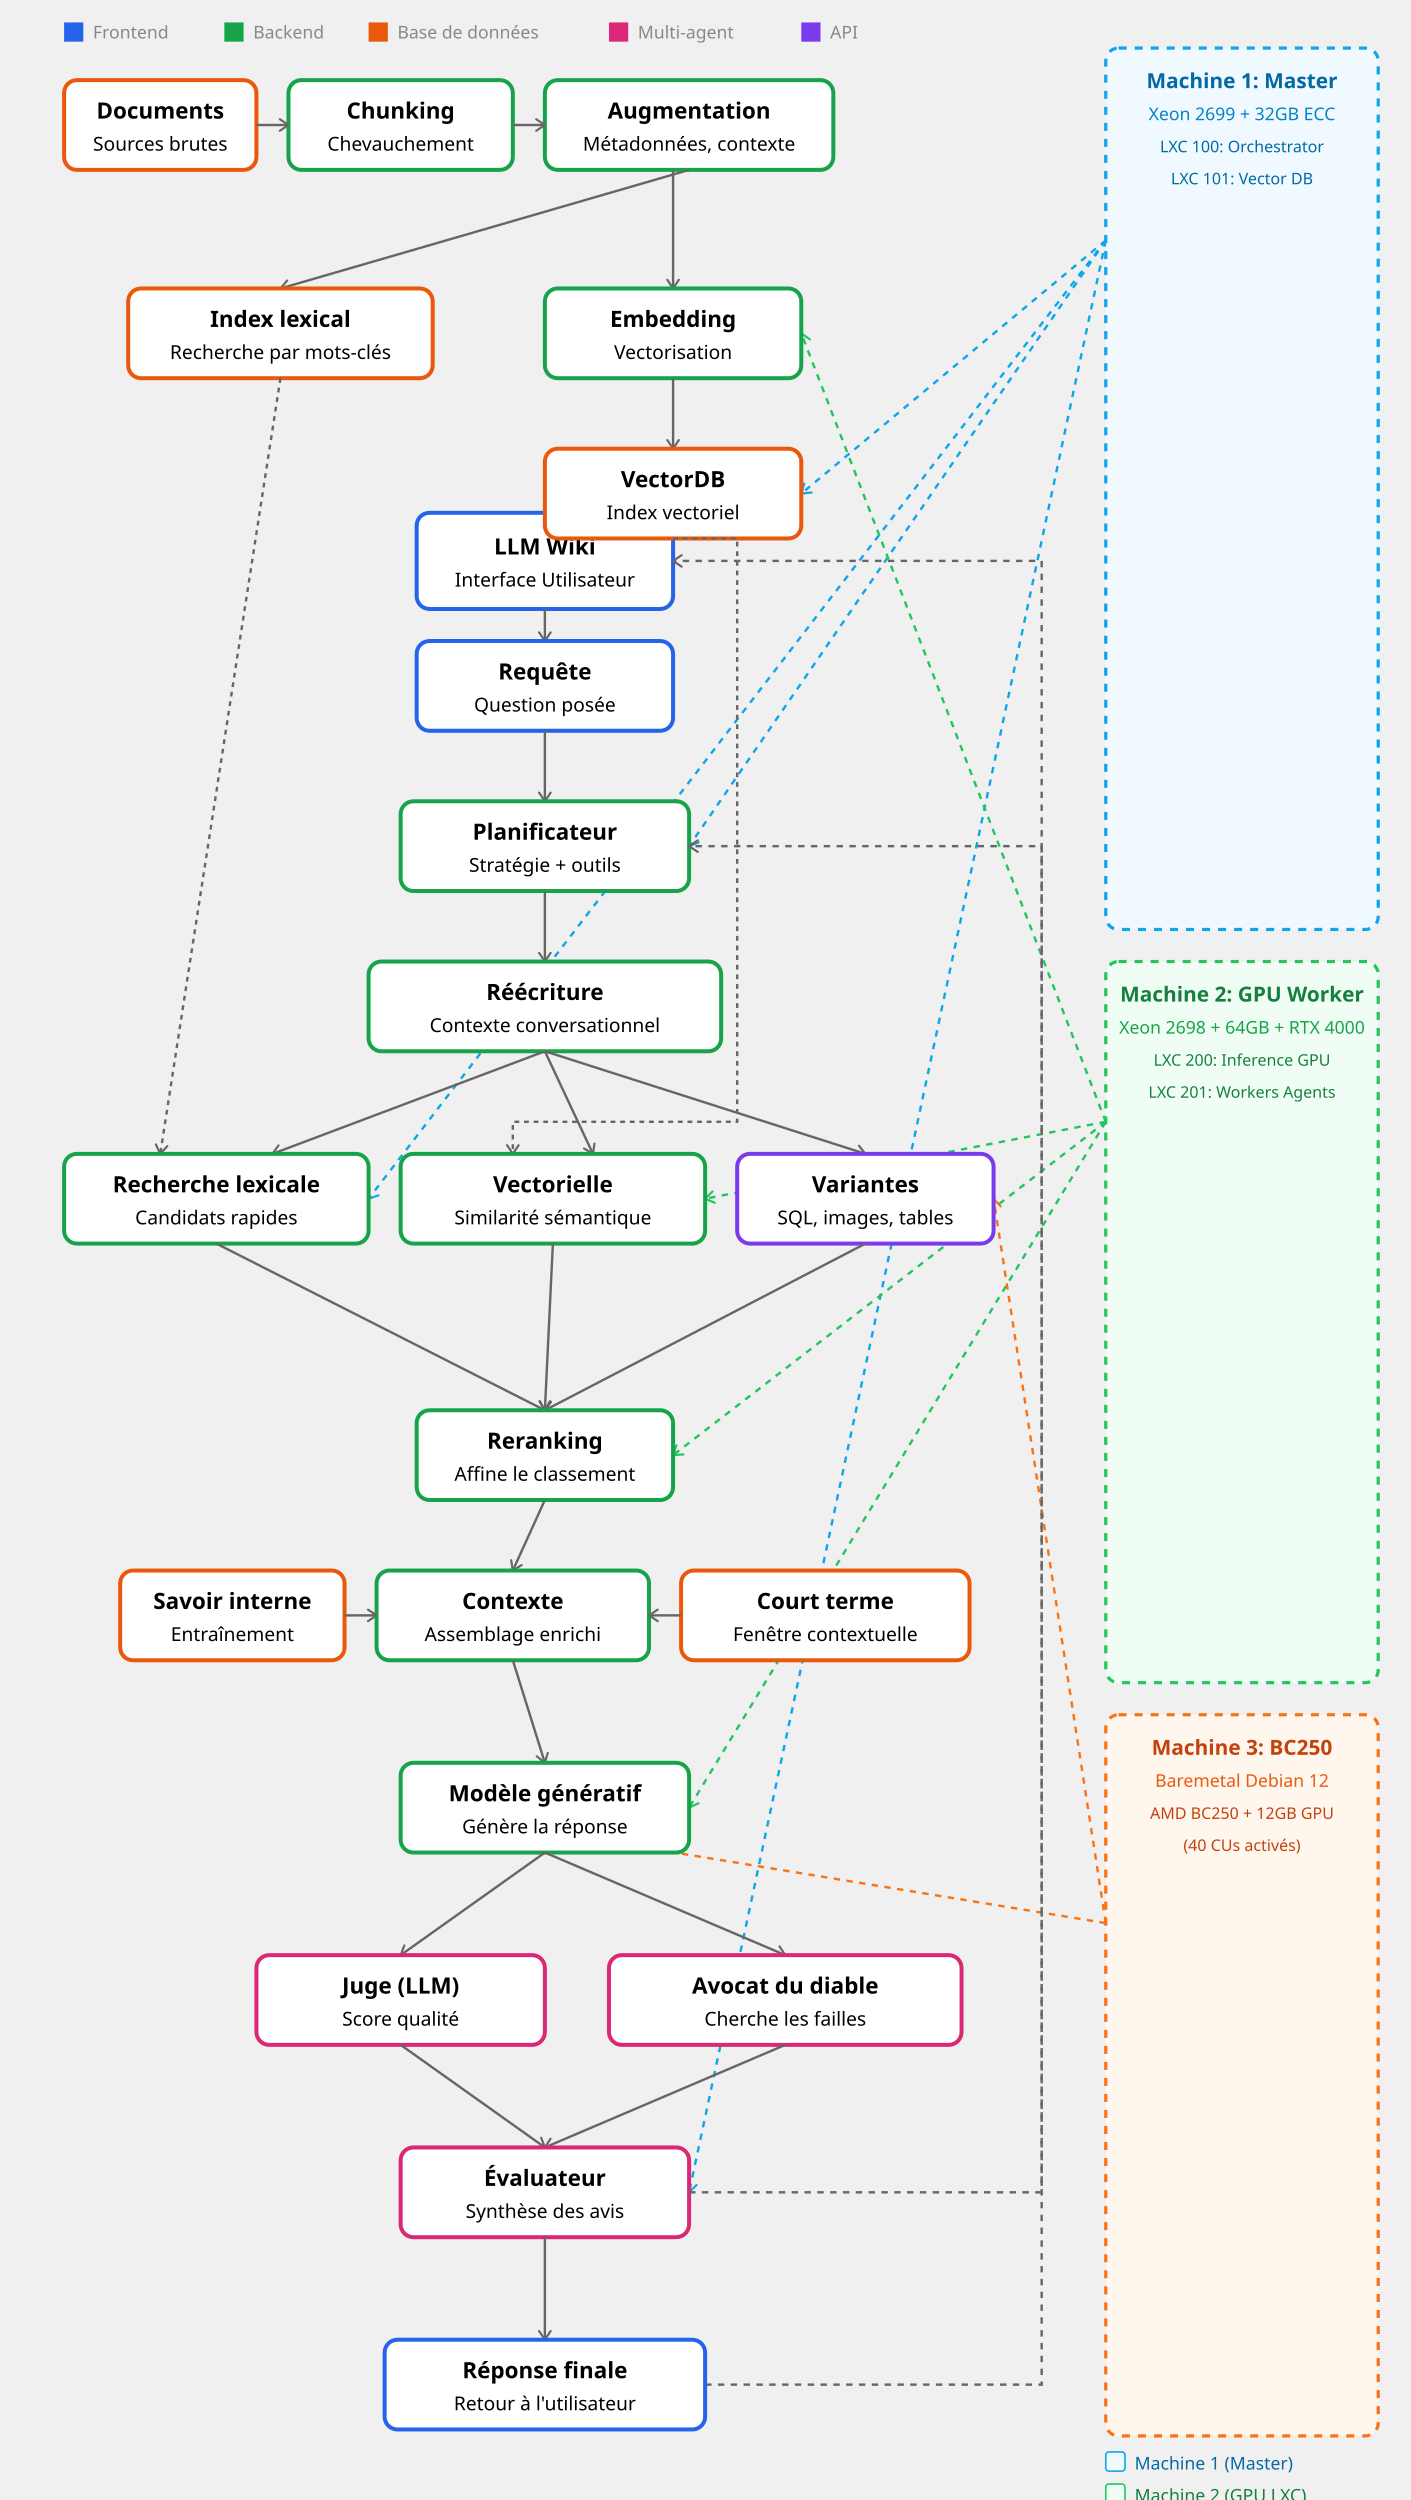
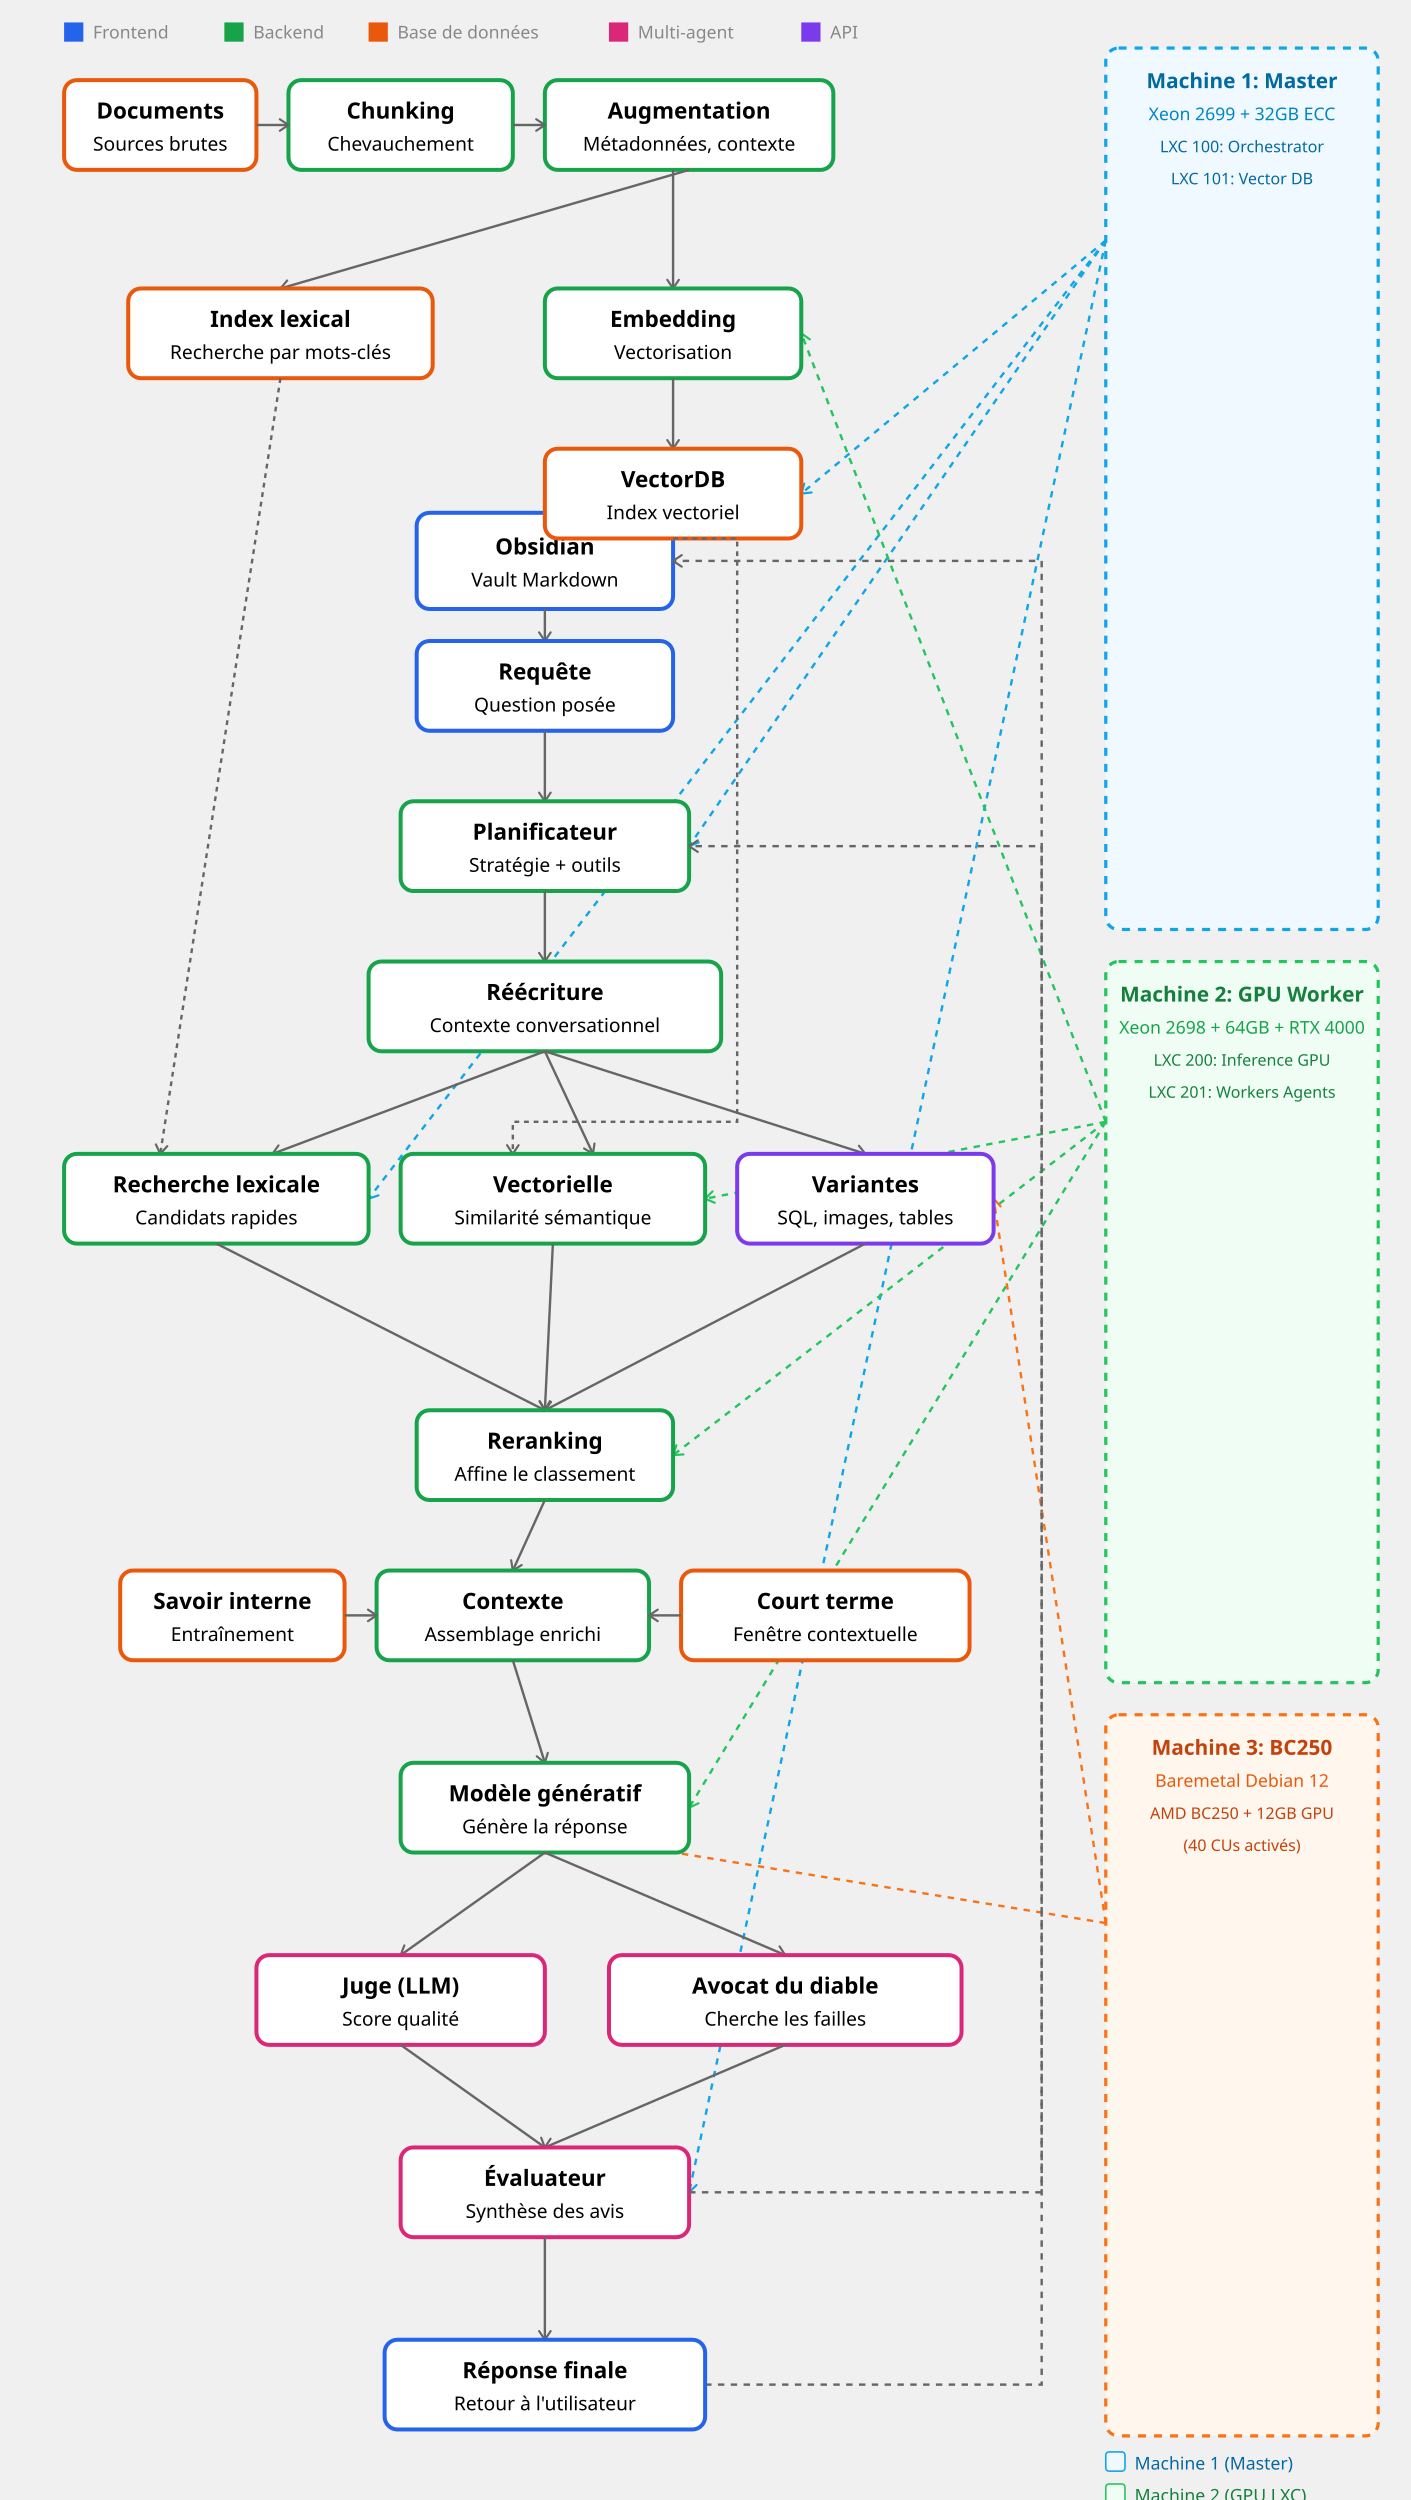
<svg xmlns="http://www.w3.org/2000/svg" width="100%" viewBox="0 0 880 1560" role="img">
  <defs>
    <marker id="arrow" viewBox="0 0 10 10" refX="8" refY="5" markerWidth="6" markerHeight="6" orient="auto-start-reverse">
      <path d="M2 1L8 5L2 9" fill="none" stroke="#666666" stroke-width="1.5" stroke-linecap="round" stroke-linejoin="round" />
    </marker>
    <marker id="arrow-blue" viewBox="0 0 10 10" refX="8" refY="5" markerWidth="6" markerHeight="6" orient="auto-start-reverse">
      <path d="M2 1L8 5L2 9" fill="none" stroke="#0ea5e9" stroke-width="1.5" stroke-linecap="round" stroke-linejoin="round" />
    </marker>
    <marker id="arrow-green" viewBox="0 0 10 10" refX="8" refY="5" markerWidth="6" markerHeight="6" orient="auto-start-reverse">
      <path d="M2 1L8 5L2 9" fill="none" stroke="#22c55e" stroke-width="1.5" stroke-linecap="round" stroke-linejoin="round" />
    </marker>
    <marker id="arrow-orange" viewBox="0 0 10 10" refX="8" refY="5" markerWidth="6" markerHeight="6" orient="auto-start-reverse">
      <path d="M2 1L8 5L2 9" fill="none" stroke="#f97316" stroke-width="1.5" stroke-linecap="round" stroke-linejoin="round" />
    </marker>
  </defs>
-   <g id="frontend-llm-wiki">
+   <g id="frontend-obsidian">
    <rect x="260" y="320" width="160" height="60" rx="8" fill="#ffffff" stroke="#2563eb" stroke-width="2.5" />
-     <text x="340" y="346" text-anchor="middle" font-size="14" font-weight="bold" fill="#000000" font-family="system-ui, sans-serif">LLM Wiki</text>
-     <text x="340" y="366" text-anchor="middle" font-size="12" fill="#000000" font-family="system-ui, sans-serif">Interface Utilisateur</text>
+     <text x="340" y="346" text-anchor="middle" font-size="14" font-weight="bold" fill="#000000" font-family="system-ui, sans-serif">Obsidian</text>
+     <text x="340" y="366" text-anchor="middle" font-size="12" fill="#000000" font-family="system-ui, sans-serif">Vault Markdown</text>
    <line x1="340" y1="380" x2="340" y2="400" stroke="#666666" stroke-width="1.5" marker-end="url(#arrow)" />
    <path d="M440 1488 L650 1488 L650 350 L420 350" fill="none" stroke="#666666" stroke-width="1.5" stroke-dasharray="4 4" marker-end="url(#arrow)" />
  </g>
  <g id="cluster-mapping">
    <rect x="690" y="30" width="170" height="550" fill="#f0f9ff" stroke="#0ea5e9" stroke-width="2" rx="8" stroke-dasharray="5,5" />
    <text x="775" y="55" text-anchor="middle" font-family="system-ui, sans-serif" font-size="13" font-weight="bold" fill="#0369a1">Machine 1: Master</text>
    <text x="775" y="75" text-anchor="middle" font-family="system-ui, sans-serif" font-size="11" fill="#0284c7">Xeon 2699 + 32GB ECC</text>
    <text x="775" y="95" text-anchor="middle" font-family="system-ui, sans-serif" font-size="10" fill="#0369a1">LXC 100: Orchestrator</text>
    <text x="775" y="115" text-anchor="middle" font-family="system-ui, sans-serif" font-size="10" fill="#0369a1">LXC 101: Vector DB</text>
    <rect x="690" y="600" width="170" height="450" fill="#f0fdf4" stroke="#22c55e" stroke-width="2" rx="8" stroke-dasharray="5,5" />
    <text x="775" y="625" text-anchor="middle" font-family="system-ui, sans-serif" font-size="13" font-weight="bold" fill="#15803d">Machine 2: GPU Worker</text>
    <text x="775" y="645" text-anchor="middle" font-family="system-ui, sans-serif" font-size="11" fill="#16a34a">Xeon 2698 + 64GB + RTX 4000</text>
    <text x="775" y="665" text-anchor="middle" font-family="system-ui, sans-serif" font-size="10" fill="#15803d">LXC 200: Inference GPU</text>
    <text x="775" y="685" text-anchor="middle" font-family="system-ui, sans-serif" font-size="10" fill="#15803d">LXC 201: Workers Agents</text>
    <rect x="690" y="1070" width="170" height="450" fill="#fff7ed" stroke="#f97316" stroke-width="2" rx="8" stroke-dasharray="5,5" />
    <text x="775" y="1095" text-anchor="middle" font-family="system-ui, sans-serif" font-size="13" font-weight="bold" fill="#c2410c">Machine 3: BC250</text>
    <text x="775" y="1115" text-anchor="middle" font-family="system-ui, sans-serif" font-size="11" fill="#ea580c">Baremetal Debian 12</text>
    <text x="775" y="1135" text-anchor="middle" font-family="system-ui, sans-serif" font-size="10" fill="#c2410c">AMD BC250 + 12GB GPU</text>
    <text x="775" y="1155" text-anchor="middle" font-family="system-ui, sans-serif" font-size="10" fill="#c2410c">(40 CUs activés)</text>
    <line x1="690" y1="150" x2="500" y2="308" stroke="#0ea5e9" stroke-width="1.5" stroke-dasharray="4,4" marker-end="url(#arrow-blue)" />
    <line x1="690" y1="150" x2="430" y2="528" stroke="#0ea5e9" stroke-width="1.5" stroke-dasharray="4,4" marker-end="url(#arrow-blue)" />
    <line x1="690" y1="150" x2="230" y2="748" stroke="#0ea5e9" stroke-width="1.5" stroke-dasharray="4,4" marker-end="url(#arrow-blue)" />
    <line x1="690" y1="150" x2="430" y2="1368" stroke="#0ea5e9" stroke-width="1.5" stroke-dasharray="4,4" marker-end="url(#arrow-blue)" />
    <line x1="690" y1="700" x2="500" y2="208" stroke="#22c55e" stroke-width="1.5" stroke-dasharray="4,4" marker-end="url(#arrow-green)" />
    <line x1="690" y1="700" x2="440" y2="748" stroke="#22c55e" stroke-width="1.5" stroke-dasharray="4,4" marker-end="url(#arrow-green)" />
    <line x1="690" y1="700" x2="420" y2="908" stroke="#22c55e" stroke-width="1.5" stroke-dasharray="4,4" marker-end="url(#arrow-green)" />
    <line x1="690" y1="700" x2="430" y2="1128" stroke="#22c55e" stroke-width="1.5" stroke-dasharray="4,4" marker-end="url(#arrow-green)" />
    <line x1="690" y1="1200" x2="620" y2="748" stroke="#f97316" stroke-width="1.5" stroke-dasharray="4,4" marker-end="url(#arrow-orange)" />
    <line x1="690" y1="1200" x2="250" y2="1128" stroke="#f97316" stroke-width="1.5" stroke-dasharray="4,4" marker-end="url(#arrow-orange)" />
    <g transform="translate(690, 1530)">
      <rect x="0" y="0" width="12" height="12" fill="#f0f9ff" stroke="#0ea5e9" rx="2" />
      <text x="18" y="11" font-family="system-ui, sans-serif" font-size="11" fill="#0369a1">Machine 1 (Master)</text>
      <rect x="0" y="20" width="12" height="12" fill="#f0fdf4" stroke="#22c55e" rx="2" />
      <text x="18" y="31" font-family="system-ui, sans-serif" font-size="11" fill="#15803d">Machine 2 (GPU LXC)</text>
      <rect x="0" y="40" width="12" height="12" fill="#fff7ed" stroke="#f97316" rx="2" />
      <text x="18" y="51" font-family="system-ui, sans-serif" font-size="11" fill="#c2410c">Machine 3 (BC250)</text>
    </g>
  </g>
  <rect x="40" y="14" width="12" height="12" fill="#2563eb" />
  <text x="58" y="24" font-size="11" fill="#888888" font-family="system-ui, sans-serif">Frontend</text>
  <rect x="140" y="14" width="12" height="12" fill="#16a34a" />
  <text x="158" y="24" font-size="11" fill="#888888" font-family="system-ui, sans-serif">Backend</text>
  <rect x="230" y="14" width="12" height="12" fill="#ea580c" />
  <text x="248" y="24" font-size="11" fill="#888888" font-family="system-ui, sans-serif">Base de données</text>
  <rect x="380" y="14" width="12" height="12" fill="#db2777" />
  <text x="398" y="24" font-size="11" fill="#888888" font-family="system-ui, sans-serif">Multi-agent</text>
  <rect x="500" y="14" width="12" height="12" fill="#7c3aed" />
  <text x="518" y="24" font-size="11" fill="#888888" font-family="system-ui, sans-serif">API</text>
  <rect x="40" y="50" width="120" height="56" rx="8" fill="#ffffff" stroke="#ea580c" stroke-width="2.5" />
  <text x="100" y="74" text-anchor="middle" font-size="14" font-weight="bold" fill="#000000" font-family="system-ui, sans-serif">Documents</text>
  <text x="100" y="94" text-anchor="middle" font-size="12" fill="#000000" font-family="system-ui, sans-serif">Sources brutes</text>
  <rect x="180" y="50" width="140" height="56" rx="8" fill="#ffffff" stroke="#16a34a" stroke-width="2.5" />
  <text x="250" y="74" text-anchor="middle" font-size="14" font-weight="bold" fill="#000000" font-family="system-ui, sans-serif">Chunking</text>
  <text x="250" y="94" text-anchor="middle" font-size="12" fill="#000000" font-family="system-ui, sans-serif">Chevauchement</text>
  <rect x="340" y="50" width="180" height="56" rx="8" fill="#ffffff" stroke="#16a34a" stroke-width="2.5" />
  <text x="430" y="74" text-anchor="middle" font-size="14" font-weight="bold" fill="#000000" font-family="system-ui, sans-serif">Augmentation</text>
  <text x="430" y="94" text-anchor="middle" font-size="12" fill="#000000" font-family="system-ui, sans-serif">Métadonnées, contexte</text>
  <line x1="160" y1="78" x2="180" y2="78" stroke="#666666" stroke-width="1.5" marker-end="url(#arrow)" />
  <line x1="320" y1="78" x2="340" y2="78" stroke="#666666" stroke-width="1.5" marker-end="url(#arrow)" />
  <line x1="430" y1="106" x2="175" y2="180" stroke="#666666" stroke-width="1.5" marker-end="url(#arrow)" />
  <line x1="420" y1="106" x2="420" y2="180" stroke="#666666" stroke-width="1.5" marker-end="url(#arrow)" />
  <rect x="80" y="180" width="190" height="56" rx="8" fill="#ffffff" stroke="#ea580c" stroke-width="2.5" />
  <text x="175" y="204" text-anchor="middle" font-size="14" font-weight="bold" fill="#000000" font-family="system-ui, sans-serif">Index lexical</text>
  <text x="175" y="224" text-anchor="middle" font-size="12" fill="#000000" font-family="system-ui, sans-serif">Recherche par mots-clés</text>
  <rect x="340" y="180" width="160" height="56" rx="8" fill="#ffffff" stroke="#16a34a" stroke-width="2.5" />
  <text x="420" y="204" text-anchor="middle" font-size="14" font-weight="bold" fill="#000000" font-family="system-ui, sans-serif">Embedding</text>
  <text x="420" y="224" text-anchor="middle" font-size="12" fill="#000000" font-family="system-ui, sans-serif">Vectorisation</text>
  <line x1="420" y1="236" x2="420" y2="280" stroke="#666666" stroke-width="1.5" marker-end="url(#arrow)" />
  <rect x="340" y="280" width="160" height="56" rx="8" fill="#ffffff" stroke="#ea580c" stroke-width="2.5" />
  <text x="420" y="304" text-anchor="middle" font-size="14" font-weight="bold" fill="#000000" font-family="system-ui, sans-serif">VectorDB</text>
  <text x="420" y="324" text-anchor="middle" font-size="12" fill="#000000" font-family="system-ui, sans-serif">Index vectoriel</text>
  <line x1="175" y1="236" x2="100" y2="720" stroke="#666666" stroke-width="1.5" stroke-dasharray="3 3" marker-end="url(#arrow)" />
  <path d="M420 336 L460 336 L460 700 L320 700 L320 720" fill="none" stroke="#666666" stroke-width="1.5" stroke-dasharray="3 3" marker-end="url(#arrow)" />
  <rect x="260" y="400" width="160" height="56" rx="8" fill="#ffffff" stroke="#2563eb" stroke-width="2.5" />
  <text x="340" y="424" text-anchor="middle" font-size="14" font-weight="bold" fill="#000000" font-family="system-ui, sans-serif">Requête</text>
  <text x="340" y="444" text-anchor="middle" font-size="12" fill="#000000" font-family="system-ui, sans-serif">Question posée</text>
  <line x1="340" y1="456" x2="340" y2="500" stroke="#666666" stroke-width="1.5" marker-end="url(#arrow)" />
  <rect x="250" y="500" width="180" height="56" rx="8" fill="#ffffff" stroke="#16a34a" stroke-width="2.5" />
  <text x="340" y="524" text-anchor="middle" font-size="14" font-weight="bold" fill="#000000" font-family="system-ui, sans-serif">Planificateur</text>
  <text x="340" y="544" text-anchor="middle" font-size="12" fill="#000000" font-family="system-ui, sans-serif">Stratégie + outils</text>
  <line x1="340" y1="556" x2="340" y2="600" stroke="#666666" stroke-width="1.5" marker-end="url(#arrow)" />
  <rect x="230" y="600" width="220" height="56" rx="8" fill="#ffffff" stroke="#16a34a" stroke-width="2.5" />
  <text x="340" y="624" text-anchor="middle" font-size="14" font-weight="bold" fill="#000000" font-family="system-ui, sans-serif">Réécriture</text>
  <text x="340" y="644" text-anchor="middle" font-size="12" fill="#000000" font-family="system-ui, sans-serif">Contexte conversationnel</text>
  <line x1="340" y1="656" x2="170" y2="720" stroke="#666666" stroke-width="1.5" marker-end="url(#arrow)" />
  <line x1="340" y1="656" x2="370" y2="720" stroke="#666666" stroke-width="1.5" marker-end="url(#arrow)" />
  <line x1="340" y1="656" x2="540" y2="720" stroke="#666666" stroke-width="1.5" marker-end="url(#arrow)" />
  <rect x="40" y="720" width="190" height="56" rx="8" fill="#ffffff" stroke="#16a34a" stroke-width="2.5" />
  <text x="135" y="744" text-anchor="middle" font-size="14" font-weight="bold" fill="#000000" font-family="system-ui, sans-serif">Recherche lexicale</text>
  <text x="135" y="764" text-anchor="middle" font-size="12" fill="#000000" font-family="system-ui, sans-serif">Candidats rapides</text>
  <rect x="250" y="720" width="190" height="56" rx="8" fill="#ffffff" stroke="#16a34a" stroke-width="2.5" />
  <text x="345" y="744" text-anchor="middle" font-size="14" font-weight="bold" fill="#000000" font-family="system-ui, sans-serif">Vectorielle</text>
  <text x="345" y="764" text-anchor="middle" font-size="12" fill="#000000" font-family="system-ui, sans-serif">Similarité sémantique</text>
  <rect x="460" y="720" width="160" height="56" rx="8" fill="#ffffff" stroke="#7c3aed" stroke-width="2.5" />
  <text x="540" y="744" text-anchor="middle" font-size="14" font-weight="bold" fill="#000000" font-family="system-ui, sans-serif">Variantes</text>
  <text x="540" y="764" text-anchor="middle" font-size="12" fill="#000000" font-family="system-ui, sans-serif">SQL, images, tables</text>
  <line x1="135" y1="776" x2="340" y2="880" stroke="#666666" stroke-width="1.5" marker-end="url(#arrow)" />
  <line x1="345" y1="776" x2="340" y2="880" stroke="#666666" stroke-width="1.5" marker-end="url(#arrow)" />
  <line x1="540" y1="776" x2="340" y2="880" stroke="#666666" stroke-width="1.5" marker-end="url(#arrow)" />
  <rect x="260" y="880" width="160" height="56" rx="8" fill="#ffffff" stroke="#16a34a" stroke-width="2.5" />
  <text x="340" y="904" text-anchor="middle" font-size="14" font-weight="bold" fill="#000000" font-family="system-ui, sans-serif">Reranking</text>
  <text x="340" y="924" text-anchor="middle" font-size="12" fill="#000000" font-family="system-ui, sans-serif">Affine le classement</text>
  <line x1="340" y1="936" x2="320" y2="980" stroke="#666666" stroke-width="1.5" marker-end="url(#arrow)" />
  <rect x="75" y="980" width="140" height="56" rx="8" fill="#ffffff" stroke="#ea580c" stroke-width="2.5" />
  <text x="145" y="1004" text-anchor="middle" font-size="14" font-weight="bold" fill="#000000" font-family="system-ui, sans-serif">Savoir interne</text>
  <text x="145" y="1024" text-anchor="middle" font-size="12" fill="#000000" font-family="system-ui, sans-serif">Entraînement</text>
  <rect x="235" y="980" width="170" height="56" rx="8" fill="#ffffff" stroke="#16a34a" stroke-width="2.5" />
  <text x="320" y="1004" text-anchor="middle" font-size="14" font-weight="bold" fill="#000000" font-family="system-ui, sans-serif">Contexte</text>
  <text x="320" y="1024" text-anchor="middle" font-size="12" fill="#000000" font-family="system-ui, sans-serif">Assemblage enrichi</text>
  <rect x="425" y="980" width="180" height="56" rx="8" fill="#ffffff" stroke="#ea580c" stroke-width="2.5" />
  <text x="515" y="1004" text-anchor="middle" font-size="14" font-weight="bold" fill="#000000" font-family="system-ui, sans-serif">Court terme</text>
  <text x="515" y="1024" text-anchor="middle" font-size="12" fill="#000000" font-family="system-ui, sans-serif">Fenêtre contextuelle</text>
  <line x1="215" y1="1008" x2="235" y2="1008" stroke="#666666" stroke-width="1.5" marker-end="url(#arrow)" />
  <line x1="425" y1="1008" x2="405" y2="1008" stroke="#666666" stroke-width="1.5" marker-end="url(#arrow)" />
  <line x1="320" y1="1036" x2="340" y2="1100" stroke="#666666" stroke-width="1.5" marker-end="url(#arrow)" />
  <rect x="250" y="1100" width="180" height="56" rx="8" fill="#ffffff" stroke="#16a34a" stroke-width="2.5" />
  <text x="340" y="1124" text-anchor="middle" font-size="14" font-weight="bold" fill="#000000" font-family="system-ui, sans-serif">Modèle génératif</text>
  <text x="340" y="1144" text-anchor="middle" font-size="12" fill="#000000" font-family="system-ui, sans-serif">Génère la réponse</text>
  <line x1="340" y1="1156" x2="250" y2="1220" stroke="#666666" stroke-width="1.5" marker-end="url(#arrow)" />
  <line x1="340" y1="1156" x2="490" y2="1220" stroke="#666666" stroke-width="1.5" marker-end="url(#arrow)" />
  <rect x="160" y="1220" width="180" height="56" rx="8" fill="#ffffff" stroke="#db2777" stroke-width="2.5" />
  <text x="250" y="1244" text-anchor="middle" font-size="14" font-weight="bold" fill="#000000" font-family="system-ui, sans-serif">Juge (LLM)</text>
  <text x="250" y="1264" text-anchor="middle" font-size="12" fill="#000000" font-family="system-ui, sans-serif">Score qualité</text>
  <rect x="380" y="1220" width="220" height="56" rx="8" fill="#ffffff" stroke="#db2777" stroke-width="2.5" />
  <text x="490" y="1244" text-anchor="middle" font-size="14" font-weight="bold" fill="#000000" font-family="system-ui, sans-serif">Avocat du diable</text>
  <text x="490" y="1264" text-anchor="middle" font-size="12" fill="#000000" font-family="system-ui, sans-serif">Cherche les failles</text>
  <line x1="250" y1="1276" x2="340" y2="1340" stroke="#666666" stroke-width="1.5" marker-end="url(#arrow)" />
  <line x1="490" y1="1276" x2="340" y2="1340" stroke="#666666" stroke-width="1.5" marker-end="url(#arrow)" />
  <rect x="250" y="1340" width="180" height="56" rx="8" fill="#ffffff" stroke="#db2777" stroke-width="2.5" />
  <text x="340" y="1364" text-anchor="middle" font-size="14" font-weight="bold" fill="#000000" font-family="system-ui, sans-serif">Évaluateur</text>
  <text x="340" y="1384" text-anchor="middle" font-size="12" fill="#000000" font-family="system-ui, sans-serif">Synthèse des avis</text>
  <line x1="340" y1="1396" x2="340" y2="1460" stroke="#666666" stroke-width="1.5" marker-end="url(#arrow)" />
  <path d="M430 1368 L650 1368 L650 528 L430 528" fill="none" stroke="#666666" stroke-width="1.5" stroke-dasharray="4 4" marker-end="url(#arrow)" />
  <rect x="240" y="1460" width="200" height="56" rx="8" fill="#ffffff" stroke="#2563eb" stroke-width="2.5" />
  <text x="340" y="1484" text-anchor="middle" font-size="14" font-weight="bold" fill="#000000" font-family="system-ui, sans-serif">Réponse finale</text>
  <text x="340" y="1504" text-anchor="middle" font-size="12" fill="#000000" font-family="system-ui, sans-serif">Retour à l'utilisateur</text>
</svg>
